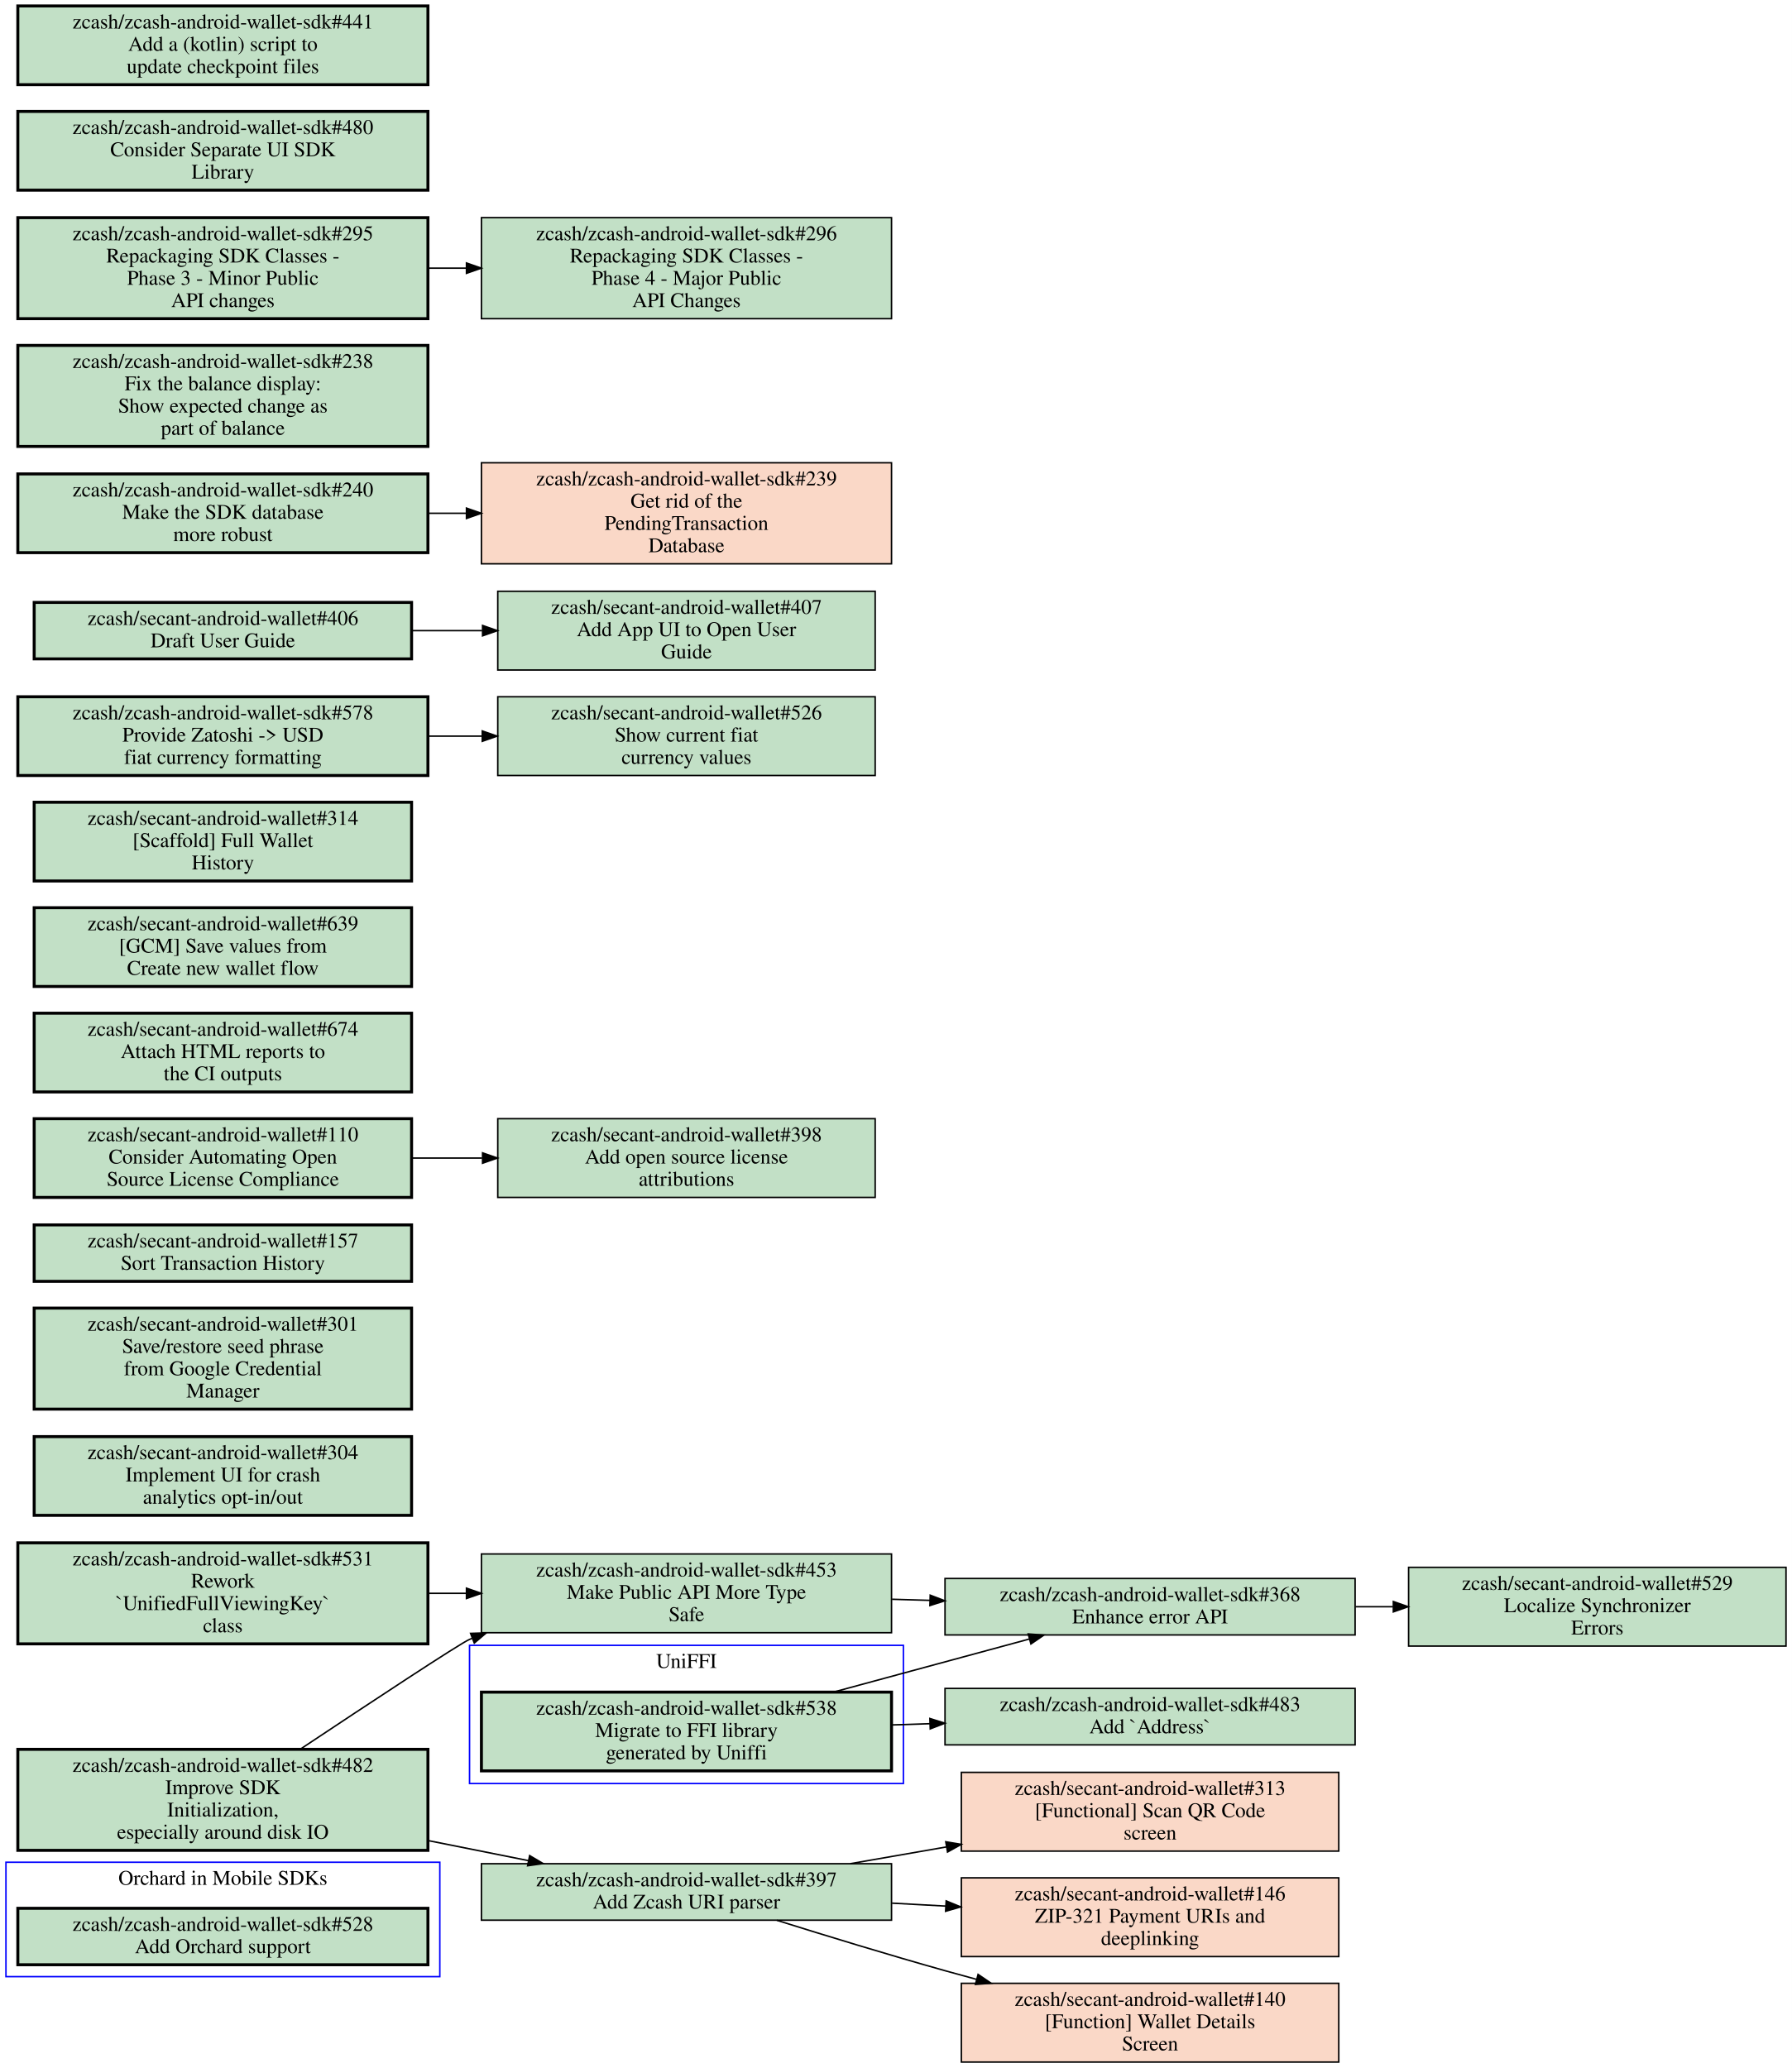
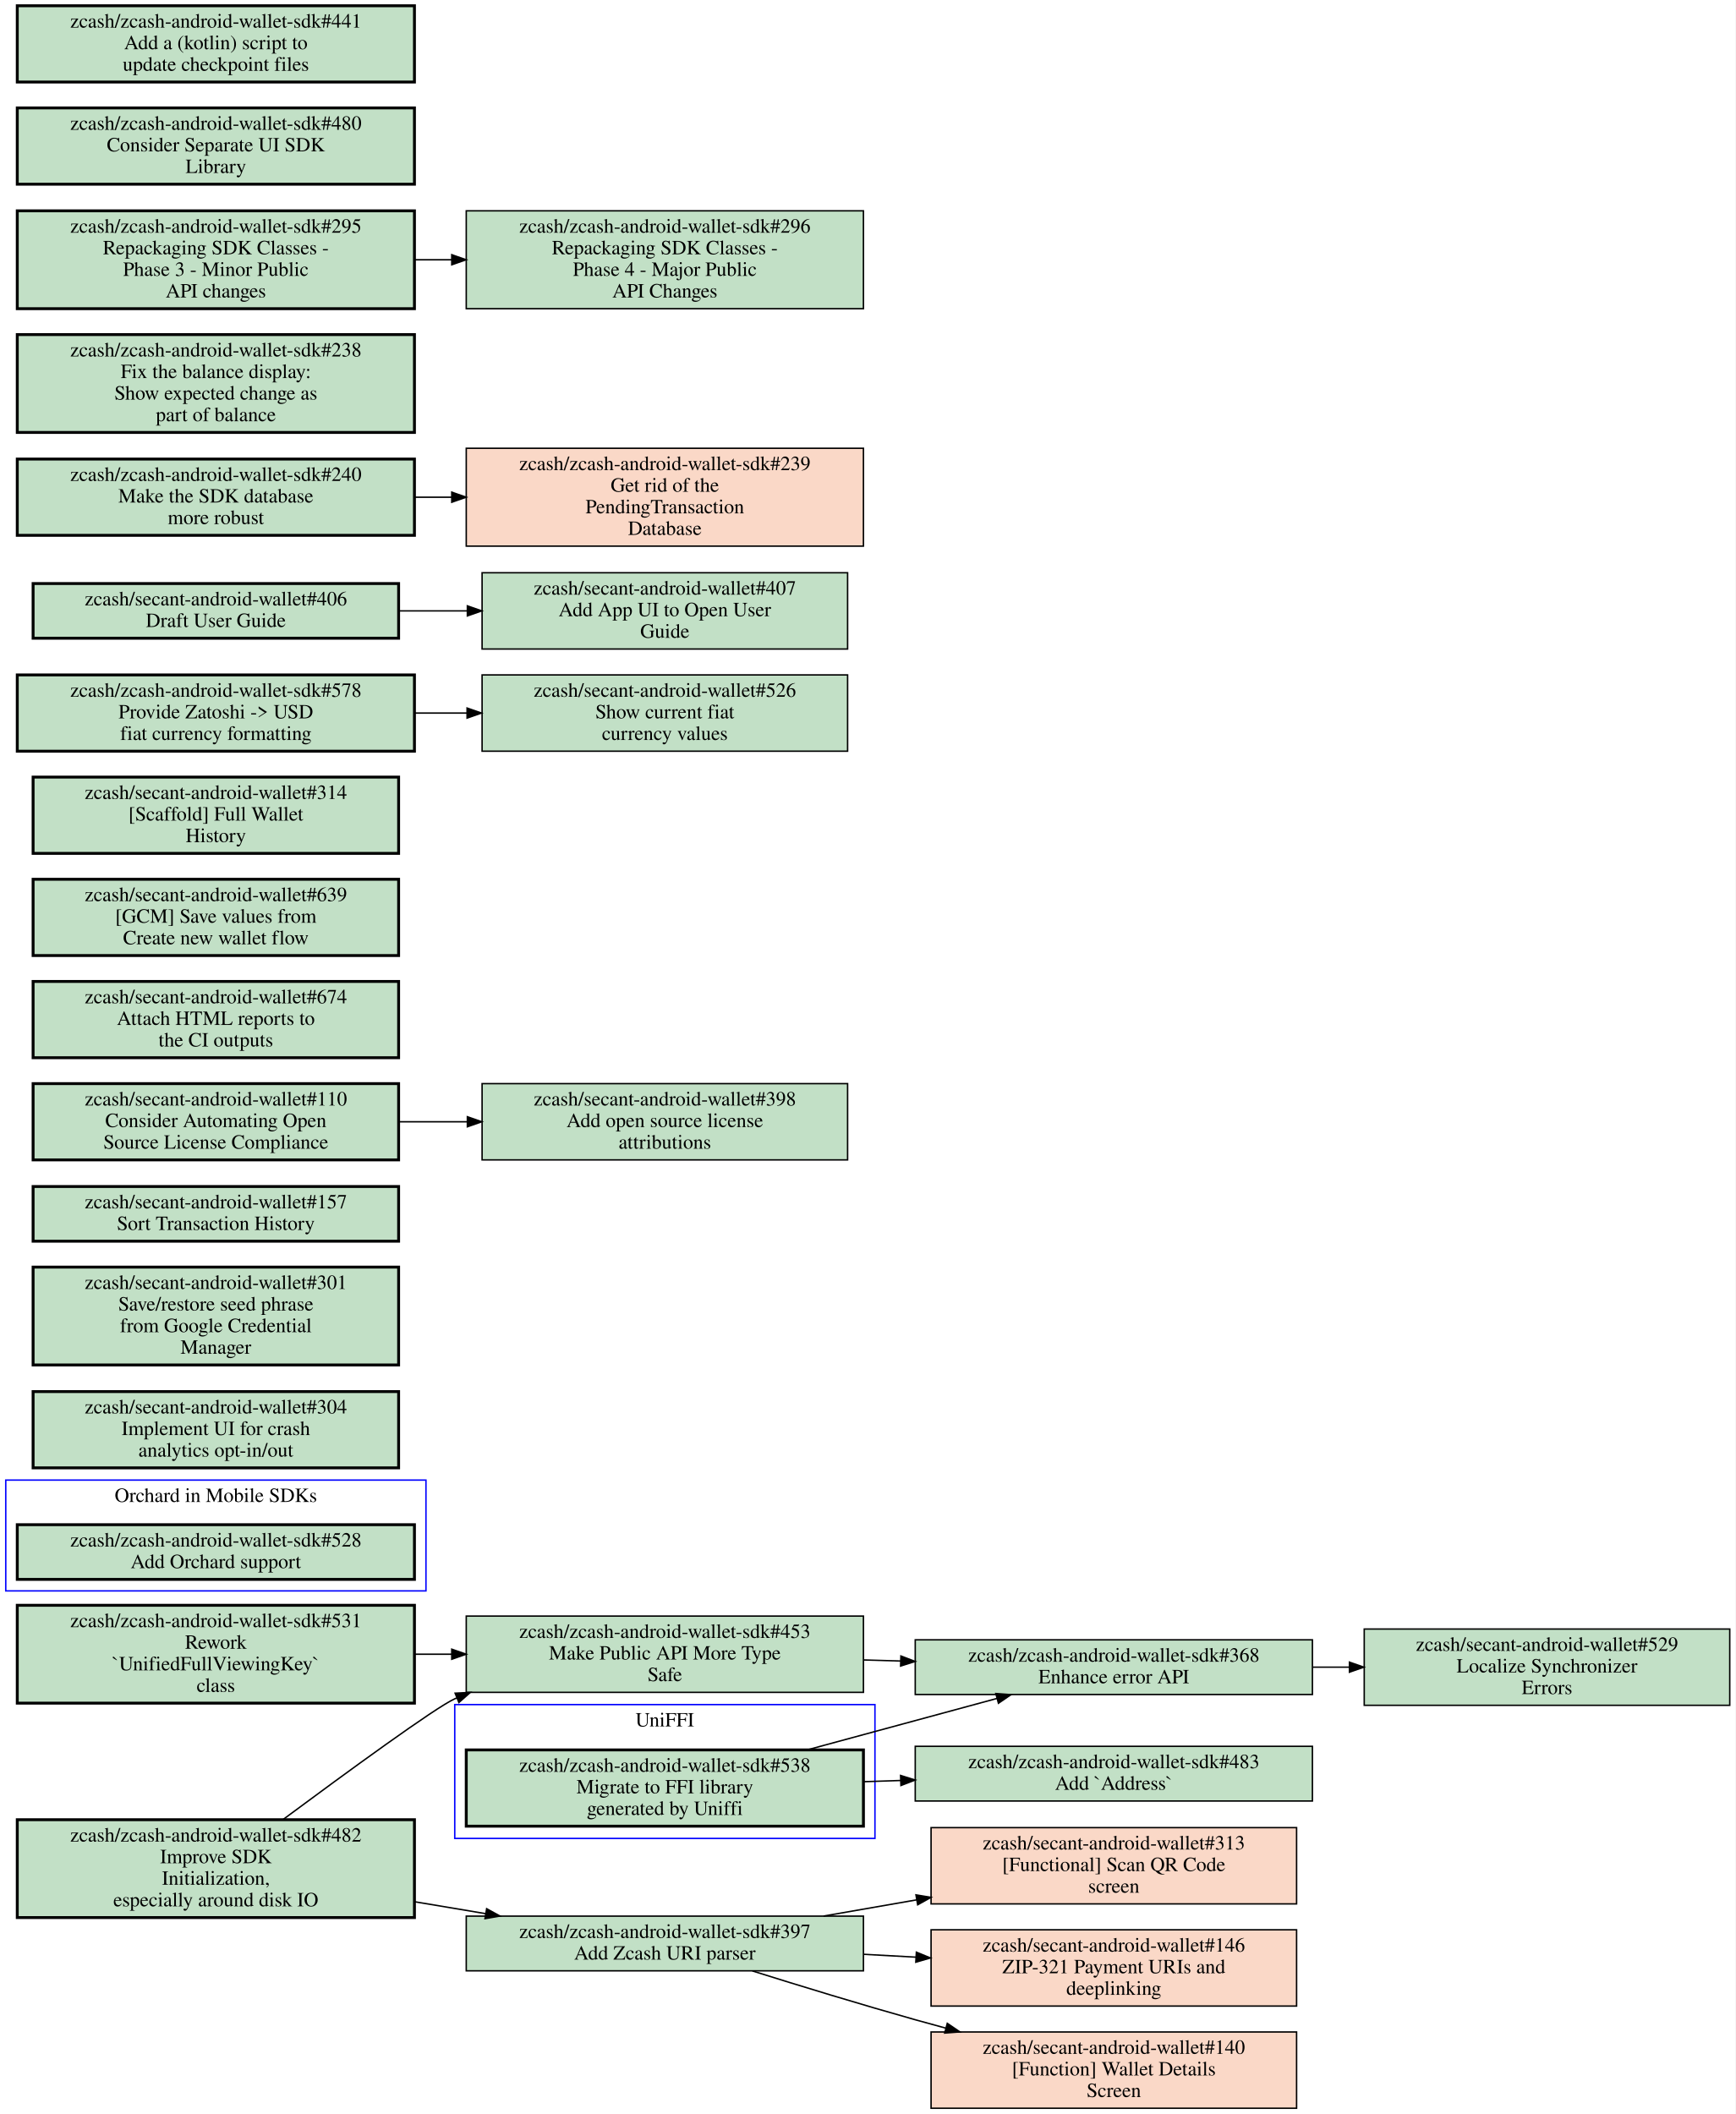
- <svg xmlns="http://www.w3.org/2000/svg" xmlns:xlink="http://www.w3.org/1999/xlink" width="1206pt" height="1392pt" viewBox="0.00 0.00 1206.00 1392.00">
-   <g id="graph0" class="graph" transform="scale(1 1) rotate(0) translate(4 1388)">
-     <polygon fill="white" stroke="transparent" points="-4,4 -4,-1388 1202,-1388 1202,4 -4,4" />
+ <svg xmlns="http://www.w3.org/2000/svg" xmlns:xlink="http://www.w3.org/1999/xlink" width="1206pt" height="1469pt" viewBox="0.00 0.00 1206.00 1469.00">
+   <g id="graph0" class="graph" transform="scale(1 1) rotate(0) translate(4 1465)">
+     <polygon fill="white" stroke="transparent" points="-4,4 -4,-1465 1202,-1465 1202,4 -4,4" />
    <g id="clust1" class="cluster">
-       <polygon fill="none" stroke="blue" points="0,-57.5 0,-134.5 292,-134.5 292,-57.5 0,-57.5" />
-       <text text-anchor="middle" x="146" y="-119.3" font-family="Times,serif" font-size="14.00">Orchard in Mobile SDKs</text>
-     </g>
-     <g id="clust2" class="cluster">
      <polygon fill="none" stroke="blue" points="312,-187.5 312,-280.5 604,-280.5 604,-187.5 312,-187.5" />
      <text text-anchor="middle" x="458" y="-265.3" font-family="Times,serif" font-size="14.00">UniFFI</text>
    </g>
+     <g id="clust2" class="cluster">
+       <polygon fill="none" stroke="blue" points="0,-359.5 0,-436.5 292,-436.5 292,-359.5 0,-359.5" />
+       <text text-anchor="middle" x="146" y="-421.3" font-family="Times,serif" font-size="14.00">Orchard in Mobile SDKs</text>
+     </g>
    <g id="node1" class="node open">
      <g id="a_node1">
-         <a xlink:href="https://github.com/zcash/zcash-android-wallet-sdk/issues/528" xlink:title="zcash/zcash-android-wallet-sdk#528&#10;Add Orchard support" target="_blank">
-           <polygon fill="#c2e0c6" stroke="black" stroke-width="2" points="284,-103.5 8,-103.5 8,-65.5 284,-65.5 284,-103.5" />
-           <text text-anchor="middle" x="146" y="-88.3" font-family="Times,serif" font-size="14.00">zcash/zcash-android-wallet-sdk#528</text>
-           <text text-anchor="middle" x="146" y="-73.3" font-family="Times,serif" font-size="14.00">Add Orchard support</text>
-         </a>
-       </g>
-     </g>
-     <g id="node2" class="node open">
-       <g id="a_node2">
        <a xlink:href="https://github.com/zcash/zcash-android-wallet-sdk/issues/538" xlink:title="zcash/zcash-android-wallet-sdk#538&#10;Migrate to FFI library&#10;generated by Uniffi" target="_blank">
          <polygon fill="#c2e0c6" stroke="black" stroke-width="2" points="596,-249 320,-249 320,-196 596,-196 596,-249" />
          <text text-anchor="middle" x="458" y="-233.8" font-family="Times,serif" font-size="14.00">zcash/zcash-android-wallet-sdk#538</text>
          <text text-anchor="middle" x="458" y="-218.8" font-family="Times,serif" font-size="14.00">Migrate to FFI library</text>
          <text text-anchor="middle" x="458" y="-203.8" font-family="Times,serif" font-size="14.00">generated by Uniffi</text>
        </a>
      </g>
    </g>
    <g id="node3" class="node open">
      <g id="a_node3">
        <a xlink:href="https://github.com/zcash/zcash-android-wallet-sdk/issues/368" xlink:title="zcash/zcash-android-wallet-sdk#368&#10;Enhance error API" target="_blank">
          <polygon fill="#c2e0c6" stroke="black" points="908,-325.5 632,-325.5 632,-287.5 908,-287.5 908,-325.5" />
          <text text-anchor="middle" x="770" y="-310.3" font-family="Times,serif" font-size="14.00">zcash/zcash-android-wallet-sdk#368</text>
          <text text-anchor="middle" x="770" y="-295.3" font-family="Times,serif" font-size="14.00">Enhance error API</text>
        </a>
      </g>
    </g>
    <g id="edge1" class="edge">
      <path fill="none" stroke="black" d="M557.09,-249.08C599.53,-260.58 648.58,-273.87 688.8,-284.77" />
      <polygon fill="black" stroke="black" points="687.99,-288.18 698.56,-287.41 689.82,-281.42 687.99,-288.18" />
    </g>
    <g id="node4" class="node open">
      <g id="a_node4">
        <a xlink:href="https://github.com/zcash/zcash-android-wallet-sdk/issues/483" xlink:title="zcash/zcash-android-wallet-sdk#483&#10;Add `Address`" target="_blank">
          <polygon fill="#c2e0c6" stroke="black" points="908,-251.5 632,-251.5 632,-213.5 908,-213.5 908,-251.5" />
          <text text-anchor="middle" x="770" y="-236.3" font-family="Times,serif" font-size="14.00">zcash/zcash-android-wallet-sdk#483</text>
          <text text-anchor="middle" x="770" y="-221.3" font-family="Times,serif" font-size="14.00">Add `Address`</text>
        </a>
      </g>
    </g>
    <g id="edge2" class="edge">
      <path fill="none" stroke="black" d="M596.32,-226.93C604.82,-227.2 613.39,-227.48 621.93,-227.76" />
      <polygon fill="black" stroke="black" points="621.82,-231.26 631.93,-228.08 622.05,-224.26 621.82,-231.26" />
+     </g>
+     <g id="node2" class="node open">
+       <g id="a_node2">
+         <a xlink:href="https://github.com/zcash/zcash-android-wallet-sdk/issues/528" xlink:title="zcash/zcash-android-wallet-sdk#528&#10;Add Orchard support" target="_blank">
+           <polygon fill="#c2e0c6" stroke="black" stroke-width="2" points="284,-405.5 8,-405.5 8,-367.5 284,-367.5 284,-405.5" />
+           <text text-anchor="middle" x="146" y="-390.3" font-family="Times,serif" font-size="14.00">zcash/zcash-android-wallet-sdk#528</text>
+           <text text-anchor="middle" x="146" y="-375.3" font-family="Times,serif" font-size="14.00">Add Orchard support</text>
+         </a>
+       </g>
    </g>
    <g id="node5" class="node open">
      <g id="a_node5">
        <a xlink:href="https://github.com/zcash/secant-android-wallet/issues/529" xlink:title="zcash/secant-android-wallet#529&#10;Localize Synchronizer&#10;Errors" target="_blank">
          <polygon fill="#c2e0c6" stroke="black" points="1198,-333 944,-333 944,-280 1198,-280 1198,-333" />
          <text text-anchor="middle" x="1071" y="-317.8" font-family="Times,serif" font-size="14.00">zcash/secant-android-wallet#529</text>
          <text text-anchor="middle" x="1071" y="-302.8" font-family="Times,serif" font-size="14.00">Localize Synchronizer</text>
          <text text-anchor="middle" x="1071" y="-287.8" font-family="Times,serif" font-size="14.00">Errors</text>
        </a>
      </g>
    </g>
    <g id="edge3" class="edge">
      <path fill="none" stroke="black" d="M908.25,-306.5C916.65,-306.5 925.11,-306.5 933.51,-306.5" />
      <polygon fill="black" stroke="black" points="933.72,-310 943.72,-306.5 933.72,-303 933.72,-310" />
    </g>
    <g id="node6" class="node open">
      <g id="a_node6">
        <a xlink:href="https://github.com/zcash/secant-android-wallet/issues/304" xlink:title="zcash/secant-android-wallet#304&#10;Implement UI for crash&#10;analytics opt-in/out" target="_blank">
-           <polygon fill="#c2e0c6" stroke="black" stroke-width="2" points="273,-421 19,-421 19,-368 273,-368 273,-421" />
-           <text text-anchor="middle" x="146" y="-405.8" font-family="Times,serif" font-size="14.00">zcash/secant-android-wallet#304</text>
-           <text text-anchor="middle" x="146" y="-390.8" font-family="Times,serif" font-size="14.00">Implement UI for crash</text>
-           <text text-anchor="middle" x="146" y="-375.8" font-family="Times,serif" font-size="14.00">analytics opt-in/out</text>
+           <polygon fill="#c2e0c6" stroke="black" stroke-width="2" points="273,-498 19,-498 19,-445 273,-445 273,-498" />
+           <text text-anchor="middle" x="146" y="-482.8" font-family="Times,serif" font-size="14.00">zcash/secant-android-wallet#304</text>
+           <text text-anchor="middle" x="146" y="-467.8" font-family="Times,serif" font-size="14.00">Implement UI for crash</text>
+           <text text-anchor="middle" x="146" y="-452.8" font-family="Times,serif" font-size="14.00">analytics opt-in/out</text>
        </a>
      </g>
    </g>
    <g id="node7" class="node open">
      <g id="a_node7">
        <a xlink:href="https://github.com/zcash/secant-android-wallet/issues/301" xlink:title="zcash/secant-android-wallet#301&#10;Save/restore seed phrase&#10;from Google Credential&#10;Manager" target="_blank">
-           <polygon fill="#c2e0c6" stroke="black" stroke-width="2" points="273,-507.5 19,-507.5 19,-439.5 273,-439.5 273,-507.5" />
-           <text text-anchor="middle" x="146" y="-492.3" font-family="Times,serif" font-size="14.00">zcash/secant-android-wallet#301</text>
-           <text text-anchor="middle" x="146" y="-477.3" font-family="Times,serif" font-size="14.00">Save/restore seed phrase</text>
-           <text text-anchor="middle" x="146" y="-462.3" font-family="Times,serif" font-size="14.00">from Google Credential</text>
-           <text text-anchor="middle" x="146" y="-447.3" font-family="Times,serif" font-size="14.00">Manager</text>
+           <polygon fill="#c2e0c6" stroke="black" stroke-width="2" points="273,-584.5 19,-584.5 19,-516.5 273,-516.5 273,-584.5" />
+           <text text-anchor="middle" x="146" y="-569.3" font-family="Times,serif" font-size="14.00">zcash/secant-android-wallet#301</text>
+           <text text-anchor="middle" x="146" y="-554.3" font-family="Times,serif" font-size="14.00">Save/restore seed phrase</text>
+           <text text-anchor="middle" x="146" y="-539.3" font-family="Times,serif" font-size="14.00">from Google Credential</text>
+           <text text-anchor="middle" x="146" y="-524.3" font-family="Times,serif" font-size="14.00">Manager</text>
        </a>
      </g>
    </g>
    <g id="node8" class="node open">
      <g id="a_node8">
        <a xlink:href="https://github.com/zcash/zcash-android-wallet-sdk/issues/397" xlink:title="zcash/zcash-android-wallet-sdk#397&#10;Add Zcash URI parser" target="_blank">
          <polygon fill="#c2e0c6" stroke="black" points="596,-133.5 320,-133.5 320,-95.5 596,-95.5 596,-133.5" />
          <text text-anchor="middle" x="458" y="-118.3" font-family="Times,serif" font-size="14.00">zcash/zcash-android-wallet-sdk#397</text>
          <text text-anchor="middle" x="458" y="-103.3" font-family="Times,serif" font-size="14.00">Add Zcash URI parser</text>
        </a>
      </g>
    </g>
    <g id="node9" class="node closed">
      <g id="a_node9">
        <a xlink:href="https://github.com/zcash/secant-android-wallet/issues/313" xlink:title="zcash/secant-android-wallet#313&#10;[Functional] Scan QR Code&#10;screen" target="_blank">
          <polygon fill="#fad8c7" stroke="black" points="897,-195 643,-195 643,-142 897,-142 897,-195" />
          <text text-anchor="middle" x="770" y="-179.8" font-family="Times,serif" font-size="14.00">zcash/secant-android-wallet#313</text>
          <text text-anchor="middle" x="770" y="-164.8" font-family="Times,serif" font-size="14.00">[Functional] Scan QR Code</text>
          <text text-anchor="middle" x="770" y="-149.8" font-family="Times,serif" font-size="14.00">screen</text>
        </a>
      </g>
    </g>
    <g id="edge4" class="edge">
      <path fill="none" stroke="black" d="M568.29,-133.54C589.23,-137.19 611.39,-141.05 633.04,-144.82" />
      <polygon fill="black" stroke="black" points="632.5,-148.28 642.95,-146.54 633.7,-141.38 632.5,-148.28" />
    </g>
    <g id="node10" class="node closed">
      <g id="a_node10">
        <a xlink:href="https://github.com/zcash/secant-android-wallet/issues/146" xlink:title="zcash/secant-android-wallet#146&#10;ZIP-321 Payment URIs and&#10;deeplinking" target="_blank">
          <polygon fill="#fad8c7" stroke="black" points="897,-124 643,-124 643,-71 897,-71 897,-124" />
          <text text-anchor="middle" x="770" y="-108.8" font-family="Times,serif" font-size="14.00">zcash/secant-android-wallet#146</text>
          <text text-anchor="middle" x="770" y="-93.8" font-family="Times,serif" font-size="14.00">ZIP-321 Payment URIs and</text>
          <text text-anchor="middle" x="770" y="-78.8" font-family="Times,serif" font-size="14.00">deeplinking</text>
        </a>
      </g>
    </g>
    <g id="edge5" class="edge">
      <path fill="none" stroke="black" d="M596.32,-106.97C608.34,-106.31 620.51,-105.64 632.52,-104.98" />
      <polygon fill="black" stroke="black" points="632.78,-108.47 642.57,-104.43 632.39,-101.48 632.78,-108.47" />
    </g>
    <g id="node11" class="node closed">
      <g id="a_node11">
        <a xlink:href="https://github.com/zcash/secant-android-wallet/issues/140" xlink:title="zcash/secant-android-wallet#140&#10;[Function] Wallet Details&#10;Screen" target="_blank">
          <polygon fill="#fad8c7" stroke="black" points="897,-53 643,-53 643,0 897,0 897,-53" />
          <text text-anchor="middle" x="770" y="-37.8" font-family="Times,serif" font-size="14.00">zcash/secant-android-wallet#140</text>
          <text text-anchor="middle" x="770" y="-22.8" font-family="Times,serif" font-size="14.00">[Function] Wallet Details</text>
          <text text-anchor="middle" x="770" y="-7.8" font-family="Times,serif" font-size="14.00">Screen</text>
        </a>
      </g>
    </g>
    <g id="edge6" class="edge">
      <path fill="none" stroke="black" d="M518.84,-95.41C552.06,-85 594.2,-72.11 632,-61.5 638.91,-59.56 646.02,-57.61 653.2,-55.67" />
      <polygon fill="black" stroke="black" points="654.27,-59.01 663.03,-53.04 652.47,-52.25 654.27,-59.01" />
    </g>
    <g id="node12" class="node open">
      <g id="a_node12">
        <a xlink:href="https://github.com/zcash/secant-android-wallet/issues/157" xlink:title="zcash/secant-android-wallet#157&#10;Sort Transaction History" target="_blank">
-           <polygon fill="#c2e0c6" stroke="black" stroke-width="2" points="273,-563.5 19,-563.5 19,-525.5 273,-525.5 273,-563.5" />
-           <text text-anchor="middle" x="146" y="-548.3" font-family="Times,serif" font-size="14.00">zcash/secant-android-wallet#157</text>
-           <text text-anchor="middle" x="146" y="-533.3" font-family="Times,serif" font-size="14.00">Sort Transaction History</text>
+           <polygon fill="#c2e0c6" stroke="black" stroke-width="2" points="273,-640.5 19,-640.5 19,-602.5 273,-602.5 273,-640.5" />
+           <text text-anchor="middle" x="146" y="-625.3" font-family="Times,serif" font-size="14.00">zcash/secant-android-wallet#157</text>
+           <text text-anchor="middle" x="146" y="-610.3" font-family="Times,serif" font-size="14.00">Sort Transaction History</text>
        </a>
      </g>
    </g>
    <g id="node13" class="node open">
      <g id="a_node13">
        <a xlink:href="https://github.com/zcash/secant-android-wallet/issues/110" xlink:title="zcash/secant-android-wallet#110&#10;Consider Automating Open&#10;Source License Compliance" target="_blank">
-           <polygon fill="#c2e0c6" stroke="black" stroke-width="2" points="273,-635 19,-635 19,-582 273,-582 273,-635" />
-           <text text-anchor="middle" x="146" y="-619.8" font-family="Times,serif" font-size="14.00">zcash/secant-android-wallet#110</text>
-           <text text-anchor="middle" x="146" y="-604.8" font-family="Times,serif" font-size="14.00">Consider Automating Open</text>
-           <text text-anchor="middle" x="146" y="-589.8" font-family="Times,serif" font-size="14.00">Source License Compliance</text>
+           <polygon fill="#c2e0c6" stroke="black" stroke-width="2" points="273,-712 19,-712 19,-659 273,-659 273,-712" />
+           <text text-anchor="middle" x="146" y="-696.8" font-family="Times,serif" font-size="14.00">zcash/secant-android-wallet#110</text>
+           <text text-anchor="middle" x="146" y="-681.8" font-family="Times,serif" font-size="14.00">Consider Automating Open</text>
+           <text text-anchor="middle" x="146" y="-666.8" font-family="Times,serif" font-size="14.00">Source License Compliance</text>
        </a>
      </g>
    </g>
    <g id="node14" class="node open">
      <g id="a_node14">
        <a xlink:href="https://github.com/zcash/secant-android-wallet/issues/398" xlink:title="zcash/secant-android-wallet#398&#10;Add open source license&#10;attributions" target="_blank">
-           <polygon fill="#c2e0c6" stroke="black" points="585,-635 331,-635 331,-582 585,-582 585,-635" />
-           <text text-anchor="middle" x="458" y="-619.8" font-family="Times,serif" font-size="14.00">zcash/secant-android-wallet#398</text>
-           <text text-anchor="middle" x="458" y="-604.8" font-family="Times,serif" font-size="14.00">Add open source license</text>
-           <text text-anchor="middle" x="458" y="-589.8" font-family="Times,serif" font-size="14.00">attributions</text>
+           <polygon fill="#c2e0c6" stroke="black" points="585,-712 331,-712 331,-659 585,-659 585,-712" />
+           <text text-anchor="middle" x="458" y="-696.8" font-family="Times,serif" font-size="14.00">zcash/secant-android-wallet#398</text>
+           <text text-anchor="middle" x="458" y="-681.8" font-family="Times,serif" font-size="14.00">Add open source license</text>
+           <text text-anchor="middle" x="458" y="-666.8" font-family="Times,serif" font-size="14.00">attributions</text>
        </a>
      </g>
    </g>
    <g id="edge7" class="edge">
-       <path fill="none" stroke="black" d="M273.09,-608.5C288.7,-608.5 304.71,-608.5 320.46,-608.5" />
-       <polygon fill="black" stroke="black" points="320.77,-612 330.77,-608.5 320.77,-605 320.77,-612" />
+       <path fill="none" stroke="black" d="M273.09,-685.5C288.7,-685.5 304.71,-685.5 320.46,-685.5" />
+       <polygon fill="black" stroke="black" points="320.77,-689 330.77,-685.5 320.77,-682 320.77,-689" />
    </g>
    <g id="node15" class="node open">
      <g id="a_node15">
        <a xlink:href="https://github.com/zcash/secant-android-wallet/issues/674" xlink:title="zcash/secant-android-wallet#674&#10;Attach HTML reports to&#10;the CI outputs" target="_blank">
-           <polygon fill="#c2e0c6" stroke="black" stroke-width="2" points="273,-706 19,-706 19,-653 273,-653 273,-706" />
-           <text text-anchor="middle" x="146" y="-690.8" font-family="Times,serif" font-size="14.00">zcash/secant-android-wallet#674</text>
-           <text text-anchor="middle" x="146" y="-675.8" font-family="Times,serif" font-size="14.00">Attach HTML reports to</text>
-           <text text-anchor="middle" x="146" y="-660.8" font-family="Times,serif" font-size="14.00">the CI outputs</text>
+           <polygon fill="#c2e0c6" stroke="black" stroke-width="2" points="273,-783 19,-783 19,-730 273,-730 273,-783" />
+           <text text-anchor="middle" x="146" y="-767.8" font-family="Times,serif" font-size="14.00">zcash/secant-android-wallet#674</text>
+           <text text-anchor="middle" x="146" y="-752.8" font-family="Times,serif" font-size="14.00">Attach HTML reports to</text>
+           <text text-anchor="middle" x="146" y="-737.8" font-family="Times,serif" font-size="14.00">the CI outputs</text>
        </a>
      </g>
    </g>
    <g id="node16" class="node open">
      <g id="a_node16">
        <a xlink:href="https://github.com/zcash/secant-android-wallet/issues/639" xlink:title="zcash/secant-android-wallet#639&#10;[GCM] Save values from&#10;Create new wallet flow" target="_blank">
-           <polygon fill="#c2e0c6" stroke="black" stroke-width="2" points="273,-777 19,-777 19,-724 273,-724 273,-777" />
-           <text text-anchor="middle" x="146" y="-761.8" font-family="Times,serif" font-size="14.00">zcash/secant-android-wallet#639</text>
-           <text text-anchor="middle" x="146" y="-746.8" font-family="Times,serif" font-size="14.00">[GCM] Save values from</text>
-           <text text-anchor="middle" x="146" y="-731.8" font-family="Times,serif" font-size="14.00">Create new wallet flow</text>
+           <polygon fill="#c2e0c6" stroke="black" stroke-width="2" points="273,-854 19,-854 19,-801 273,-801 273,-854" />
+           <text text-anchor="middle" x="146" y="-838.8" font-family="Times,serif" font-size="14.00">zcash/secant-android-wallet#639</text>
+           <text text-anchor="middle" x="146" y="-823.8" font-family="Times,serif" font-size="14.00">[GCM] Save values from</text>
+           <text text-anchor="middle" x="146" y="-808.8" font-family="Times,serif" font-size="14.00">Create new wallet flow</text>
        </a>
      </g>
    </g>
    <g id="node17" class="node open">
      <g id="a_node17">
        <a xlink:href="https://github.com/zcash/secant-android-wallet/issues/314" xlink:title="zcash/secant-android-wallet#314&#10;[Scaffold] Full Wallet&#10;History" target="_blank">
-           <polygon fill="#c2e0c6" stroke="black" stroke-width="2" points="273,-848 19,-848 19,-795 273,-795 273,-848" />
-           <text text-anchor="middle" x="146" y="-832.8" font-family="Times,serif" font-size="14.00">zcash/secant-android-wallet#314</text>
-           <text text-anchor="middle" x="146" y="-817.8" font-family="Times,serif" font-size="14.00">[Scaffold] Full Wallet</text>
-           <text text-anchor="middle" x="146" y="-802.8" font-family="Times,serif" font-size="14.00">History</text>
+           <polygon fill="#c2e0c6" stroke="black" stroke-width="2" points="273,-925 19,-925 19,-872 273,-872 273,-925" />
+           <text text-anchor="middle" x="146" y="-909.8" font-family="Times,serif" font-size="14.00">zcash/secant-android-wallet#314</text>
+           <text text-anchor="middle" x="146" y="-894.8" font-family="Times,serif" font-size="14.00">[Scaffold] Full Wallet</text>
+           <text text-anchor="middle" x="146" y="-879.8" font-family="Times,serif" font-size="14.00">History</text>
        </a>
      </g>
    </g>
    <g id="node18" class="node open">
      <g id="a_node18">
        <a xlink:href="https://github.com/zcash/zcash-android-wallet-sdk/issues/578" xlink:title="zcash/zcash-android-wallet-sdk#578&#10;Provide Zatoshi -&gt; USD&#10;fiat currency formatting" target="_blank">
-           <polygon fill="#c2e0c6" stroke="black" stroke-width="2" points="284,-919 8,-919 8,-866 284,-866 284,-919" />
-           <text text-anchor="middle" x="146" y="-903.8" font-family="Times,serif" font-size="14.00">zcash/zcash-android-wallet-sdk#578</text>
-           <text text-anchor="middle" x="146" y="-888.8" font-family="Times,serif" font-size="14.00">Provide Zatoshi -&gt; USD</text>
-           <text text-anchor="middle" x="146" y="-873.8" font-family="Times,serif" font-size="14.00">fiat currency formatting</text>
+           <polygon fill="#c2e0c6" stroke="black" stroke-width="2" points="284,-996 8,-996 8,-943 284,-943 284,-996" />
+           <text text-anchor="middle" x="146" y="-980.8" font-family="Times,serif" font-size="14.00">zcash/zcash-android-wallet-sdk#578</text>
+           <text text-anchor="middle" x="146" y="-965.8" font-family="Times,serif" font-size="14.00">Provide Zatoshi -&gt; USD</text>
+           <text text-anchor="middle" x="146" y="-950.8" font-family="Times,serif" font-size="14.00">fiat currency formatting</text>
        </a>
      </g>
    </g>
    <g id="node19" class="node open">
      <g id="a_node19">
        <a xlink:href="https://github.com/zcash/secant-android-wallet/issues/526" xlink:title="zcash/secant-android-wallet#526&#10;Show current fiat&#10;currency values" target="_blank">
-           <polygon fill="#c2e0c6" stroke="black" points="585,-919 331,-919 331,-866 585,-866 585,-919" />
-           <text text-anchor="middle" x="458" y="-903.8" font-family="Times,serif" font-size="14.00">zcash/secant-android-wallet#526</text>
-           <text text-anchor="middle" x="458" y="-888.8" font-family="Times,serif" font-size="14.00">Show current fiat</text>
-           <text text-anchor="middle" x="458" y="-873.8" font-family="Times,serif" font-size="14.00">currency values</text>
+           <polygon fill="#c2e0c6" stroke="black" points="585,-996 331,-996 331,-943 585,-943 585,-996" />
+           <text text-anchor="middle" x="458" y="-980.8" font-family="Times,serif" font-size="14.00">zcash/secant-android-wallet#526</text>
+           <text text-anchor="middle" x="458" y="-965.8" font-family="Times,serif" font-size="14.00">Show current fiat</text>
+           <text text-anchor="middle" x="458" y="-950.8" font-family="Times,serif" font-size="14.00">currency values</text>
        </a>
      </g>
    </g>
    <g id="edge8" class="edge">
-       <path fill="none" stroke="black" d="M284.32,-892.5C296.34,-892.5 308.51,-892.5 320.52,-892.5" />
-       <polygon fill="black" stroke="black" points="320.57,-896 330.57,-892.5 320.57,-889 320.57,-896" />
+       <path fill="none" stroke="black" d="M284.32,-969.5C296.34,-969.5 308.51,-969.5 320.52,-969.5" />
+       <polygon fill="black" stroke="black" points="320.57,-973 330.57,-969.5 320.57,-966 320.57,-973" />
    </g>
    <g id="node20" class="node open">
      <g id="a_node20">
        <a xlink:href="https://github.com/zcash/secant-android-wallet/issues/406" xlink:title="zcash/secant-android-wallet#406&#10;Draft User Guide" target="_blank">
-           <polygon fill="#c2e0c6" stroke="black" stroke-width="2" points="273,-982.5 19,-982.5 19,-944.5 273,-944.5 273,-982.5" />
-           <text text-anchor="middle" x="146" y="-967.3" font-family="Times,serif" font-size="14.00">zcash/secant-android-wallet#406</text>
-           <text text-anchor="middle" x="146" y="-952.3" font-family="Times,serif" font-size="14.00">Draft User Guide</text>
+           <polygon fill="#c2e0c6" stroke="black" stroke-width="2" points="273,-1059.5 19,-1059.5 19,-1021.5 273,-1021.5 273,-1059.5" />
+           <text text-anchor="middle" x="146" y="-1044.3" font-family="Times,serif" font-size="14.00">zcash/secant-android-wallet#406</text>
+           <text text-anchor="middle" x="146" y="-1029.3" font-family="Times,serif" font-size="14.00">Draft User Guide</text>
        </a>
      </g>
    </g>
    <g id="node21" class="node open">
      <g id="a_node21">
        <a xlink:href="https://github.com/zcash/secant-android-wallet/issues/407" xlink:title="zcash/secant-android-wallet#407&#10;Add App UI to Open User&#10;Guide" target="_blank">
-           <polygon fill="#c2e0c6" stroke="black" points="585,-990 331,-990 331,-937 585,-937 585,-990" />
-           <text text-anchor="middle" x="458" y="-974.8" font-family="Times,serif" font-size="14.00">zcash/secant-android-wallet#407</text>
-           <text text-anchor="middle" x="458" y="-959.8" font-family="Times,serif" font-size="14.00">Add App UI to Open User</text>
-           <text text-anchor="middle" x="458" y="-944.8" font-family="Times,serif" font-size="14.00">Guide</text>
+           <polygon fill="#c2e0c6" stroke="black" points="585,-1067 331,-1067 331,-1014 585,-1014 585,-1067" />
+           <text text-anchor="middle" x="458" y="-1051.8" font-family="Times,serif" font-size="14.00">zcash/secant-android-wallet#407</text>
+           <text text-anchor="middle" x="458" y="-1036.8" font-family="Times,serif" font-size="14.00">Add App UI to Open User</text>
+           <text text-anchor="middle" x="458" y="-1021.8" font-family="Times,serif" font-size="14.00">Guide</text>
        </a>
      </g>
    </g>
    <g id="edge9" class="edge">
-       <path fill="none" stroke="black" d="M273.09,-963.5C288.7,-963.5 304.71,-963.5 320.46,-963.5" />
-       <polygon fill="black" stroke="black" points="320.77,-967 330.77,-963.5 320.77,-960 320.77,-967" />
+       <path fill="none" stroke="black" d="M273.09,-1040.5C288.7,-1040.5 304.71,-1040.5 320.46,-1040.5" />
+       <polygon fill="black" stroke="black" points="320.77,-1044 330.77,-1040.5 320.77,-1037 320.77,-1044" />
    </g>
    <g id="node22" class="node open">
      <g id="a_node22">
        <a xlink:href="https://github.com/zcash/zcash-android-wallet-sdk/issues/240" xlink:title="zcash/zcash-android-wallet-sdk#240&#10;Make the SDK database&#10;more robust" target="_blank">
-           <polygon fill="#c2e0c6" stroke="black" stroke-width="2" points="284,-1069 8,-1069 8,-1016 284,-1016 284,-1069" />
-           <text text-anchor="middle" x="146" y="-1053.8" font-family="Times,serif" font-size="14.00">zcash/zcash-android-wallet-sdk#240</text>
-           <text text-anchor="middle" x="146" y="-1038.8" font-family="Times,serif" font-size="14.00">Make the SDK database</text>
-           <text text-anchor="middle" x="146" y="-1023.8" font-family="Times,serif" font-size="14.00">more robust</text>
+           <polygon fill="#c2e0c6" stroke="black" stroke-width="2" points="284,-1146 8,-1146 8,-1093 284,-1093 284,-1146" />
+           <text text-anchor="middle" x="146" y="-1130.8" font-family="Times,serif" font-size="14.00">zcash/zcash-android-wallet-sdk#240</text>
+           <text text-anchor="middle" x="146" y="-1115.8" font-family="Times,serif" font-size="14.00">Make the SDK database</text>
+           <text text-anchor="middle" x="146" y="-1100.8" font-family="Times,serif" font-size="14.00">more robust</text>
        </a>
      </g>
    </g>
    <g id="node23" class="node closed">
      <g id="a_node23">
        <a xlink:href="https://github.com/zcash/zcash-android-wallet-sdk/issues/239" xlink:title="zcash/zcash-android-wallet-sdk#239&#10;Get rid of the&#10;PendingTransaction&#10;Database" target="_blank">
-           <polygon fill="#fad8c7" stroke="black" points="596,-1076.5 320,-1076.5 320,-1008.5 596,-1008.5 596,-1076.5" />
-           <text text-anchor="middle" x="458" y="-1061.3" font-family="Times,serif" font-size="14.00">zcash/zcash-android-wallet-sdk#239</text>
-           <text text-anchor="middle" x="458" y="-1046.3" font-family="Times,serif" font-size="14.00">Get rid of the</text>
-           <text text-anchor="middle" x="458" y="-1031.3" font-family="Times,serif" font-size="14.00">PendingTransaction</text>
-           <text text-anchor="middle" x="458" y="-1016.3" font-family="Times,serif" font-size="14.00">Database</text>
+           <polygon fill="#fad8c7" stroke="black" points="596,-1153.5 320,-1153.5 320,-1085.5 596,-1085.5 596,-1153.5" />
+           <text text-anchor="middle" x="458" y="-1138.3" font-family="Times,serif" font-size="14.00">zcash/zcash-android-wallet-sdk#239</text>
+           <text text-anchor="middle" x="458" y="-1123.3" font-family="Times,serif" font-size="14.00">Get rid of the</text>
+           <text text-anchor="middle" x="458" y="-1108.3" font-family="Times,serif" font-size="14.00">PendingTransaction</text>
+           <text text-anchor="middle" x="458" y="-1093.3" font-family="Times,serif" font-size="14.00">Database</text>
        </a>
      </g>
    </g>
    <g id="edge10" class="edge">
-       <path fill="none" stroke="black" d="M284.32,-1042.5C292.82,-1042.5 301.39,-1042.5 309.93,-1042.5" />
-       <polygon fill="black" stroke="black" points="309.93,-1046 319.93,-1042.5 309.93,-1039 309.93,-1046" />
+       <path fill="none" stroke="black" d="M284.32,-1119.5C292.82,-1119.5 301.39,-1119.5 309.93,-1119.5" />
+       <polygon fill="black" stroke="black" points="309.93,-1123 319.93,-1119.5 309.93,-1116 309.93,-1123" />
    </g>
    <g id="node24" class="node open">
      <g id="a_node24">
        <a xlink:href="https://github.com/zcash/zcash-android-wallet-sdk/issues/238" xlink:title="zcash/zcash-android-wallet-sdk#238&#10;Fix the balance display:&#10;Show expected change as&#10;part of balance" target="_blank">
-           <polygon fill="#c2e0c6" stroke="black" stroke-width="2" points="284,-1155.5 8,-1155.5 8,-1087.5 284,-1087.5 284,-1155.5" />
-           <text text-anchor="middle" x="146" y="-1140.3" font-family="Times,serif" font-size="14.00">zcash/zcash-android-wallet-sdk#238</text>
-           <text text-anchor="middle" x="146" y="-1125.3" font-family="Times,serif" font-size="14.00">Fix the balance display:</text>
-           <text text-anchor="middle" x="146" y="-1110.3" font-family="Times,serif" font-size="14.00">Show expected change as</text>
-           <text text-anchor="middle" x="146" y="-1095.3" font-family="Times,serif" font-size="14.00">part of balance</text>
+           <polygon fill="#c2e0c6" stroke="black" stroke-width="2" points="284,-1232.5 8,-1232.5 8,-1164.5 284,-1164.5 284,-1232.5" />
+           <text text-anchor="middle" x="146" y="-1217.3" font-family="Times,serif" font-size="14.00">zcash/zcash-android-wallet-sdk#238</text>
+           <text text-anchor="middle" x="146" y="-1202.3" font-family="Times,serif" font-size="14.00">Fix the balance display:</text>
+           <text text-anchor="middle" x="146" y="-1187.3" font-family="Times,serif" font-size="14.00">Show expected change as</text>
+           <text text-anchor="middle" x="146" y="-1172.3" font-family="Times,serif" font-size="14.00">part of balance</text>
        </a>
      </g>
    </g>
    <g id="node25" class="node open">
      <g id="a_node25">
        <a xlink:href="https://github.com/zcash/zcash-android-wallet-sdk/issues/453" xlink:title="zcash/zcash-android-wallet-sdk#453&#10;Make Public API More Type&#10;Safe" target="_blank">
          <polygon fill="#c2e0c6" stroke="black" points="596,-342 320,-342 320,-289 596,-289 596,-342" />
          <text text-anchor="middle" x="458" y="-326.8" font-family="Times,serif" font-size="14.00">zcash/zcash-android-wallet-sdk#453</text>
          <text text-anchor="middle" x="458" y="-311.8" font-family="Times,serif" font-size="14.00">Make Public API More Type</text>
          <text text-anchor="middle" x="458" y="-296.8" font-family="Times,serif" font-size="14.00">Safe</text>
        </a>
      </g>
    </g>
    <g id="edge11" class="edge">
      <path fill="none" stroke="black" d="M596.32,-311.51C604.82,-311.27 613.39,-311.02 621.93,-310.77" />
      <polygon fill="black" stroke="black" points="622.04,-314.27 631.93,-310.48 621.83,-307.27 622.04,-314.27" />
    </g>
    <g id="node26" class="node open">
      <g id="a_node26">
        <a xlink:href="https://github.com/zcash/zcash-android-wallet-sdk/issues/482" xlink:title="zcash/zcash-android-wallet-sdk#482&#10;Improve SDK&#10;Initialization,&#10;especially around disk IO" target="_blank">
-           <polygon fill="#c2e0c6" stroke="black" stroke-width="2" points="284,-210.5 8,-210.5 8,-142.5 284,-142.5 284,-210.5" />
-           <text text-anchor="middle" x="146" y="-195.3" font-family="Times,serif" font-size="14.00">zcash/zcash-android-wallet-sdk#482</text>
-           <text text-anchor="middle" x="146" y="-180.3" font-family="Times,serif" font-size="14.00">Improve SDK</text>
-           <text text-anchor="middle" x="146" y="-165.3" font-family="Times,serif" font-size="14.00">Initialization,</text>
-           <text text-anchor="middle" x="146" y="-150.3" font-family="Times,serif" font-size="14.00">especially around disk IO</text>
+           <polygon fill="#c2e0c6" stroke="black" stroke-width="2" points="284,-200.5 8,-200.5 8,-132.5 284,-132.5 284,-200.5" />
+           <text text-anchor="middle" x="146" y="-185.3" font-family="Times,serif" font-size="14.00">zcash/zcash-android-wallet-sdk#482</text>
+           <text text-anchor="middle" x="146" y="-170.3" font-family="Times,serif" font-size="14.00">Improve SDK</text>
+           <text text-anchor="middle" x="146" y="-155.3" font-family="Times,serif" font-size="14.00">Initialization,</text>
+           <text text-anchor="middle" x="146" y="-140.3" font-family="Times,serif" font-size="14.00">especially around disk IO</text>
        </a>
      </g>
    </g>
    <g id="edge12" class="edge">
-       <path fill="none" stroke="black" d="M284.32,-149.04C306.94,-144.51 330.06,-139.89 351.72,-135.56" />
-       <polygon fill="black" stroke="black" points="352.45,-138.98 361.57,-133.59 351.08,-132.12 352.45,-138.98" />
+       <path fill="none" stroke="black" d="M284.32,-143.46C300.69,-140.72 317.31,-137.93 333.47,-135.22" />
+       <polygon fill="black" stroke="black" points="334.17,-138.65 343.46,-133.55 333.02,-131.75 334.17,-138.65" />
    </g>
    <g id="edge13" class="edge">
-       <path fill="none" stroke="black" d="M198.28,-210.72C244.37,-241.37 305.76,-281.9 312,-284.5 312.58,-284.74 313.15,-284.98 313.73,-285.21" />
-       <polygon fill="black" stroke="black" points="312.69,-288.56 323.28,-288.89 315.21,-282.03 312.69,-288.56" />
+       <path fill="none" stroke="black" d="M192.53,-200.52C236.73,-233.3 298.99,-278.76 312,-284.5 312.44,-284.69 312.88,-284.89 313.33,-285.08" />
+       <polygon fill="black" stroke="black" points="312.25,-288.42 322.83,-288.95 314.89,-281.94 312.25,-288.42" />
    </g>
    <g id="node27" class="node open">
      <g id="a_node27">
        <a xlink:href="https://github.com/zcash/zcash-android-wallet-sdk/issues/295" xlink:title="zcash/zcash-android-wallet-sdk#295&#10;Repackaging SDK Classes -&#10;Phase 3 - Minor Public&#10;API changes" target="_blank">
-           <polygon fill="#c2e0c6" stroke="black" stroke-width="2" points="284,-1241.5 8,-1241.5 8,-1173.5 284,-1173.5 284,-1241.5" />
-           <text text-anchor="middle" x="146" y="-1226.3" font-family="Times,serif" font-size="14.00">zcash/zcash-android-wallet-sdk#295</text>
-           <text text-anchor="middle" x="146" y="-1211.3" font-family="Times,serif" font-size="14.00">Repackaging SDK Classes -</text>
-           <text text-anchor="middle" x="146" y="-1196.3" font-family="Times,serif" font-size="14.00">Phase 3 - Minor Public</text>
-           <text text-anchor="middle" x="146" y="-1181.3" font-family="Times,serif" font-size="14.00">API changes</text>
+           <polygon fill="#c2e0c6" stroke="black" stroke-width="2" points="284,-1318.5 8,-1318.5 8,-1250.5 284,-1250.5 284,-1318.5" />
+           <text text-anchor="middle" x="146" y="-1303.3" font-family="Times,serif" font-size="14.00">zcash/zcash-android-wallet-sdk#295</text>
+           <text text-anchor="middle" x="146" y="-1288.3" font-family="Times,serif" font-size="14.00">Repackaging SDK Classes -</text>
+           <text text-anchor="middle" x="146" y="-1273.3" font-family="Times,serif" font-size="14.00">Phase 3 - Minor Public</text>
+           <text text-anchor="middle" x="146" y="-1258.3" font-family="Times,serif" font-size="14.00">API changes</text>
        </a>
      </g>
    </g>
    <g id="node28" class="node open">
      <g id="a_node28">
        <a xlink:href="https://github.com/zcash/zcash-android-wallet-sdk/issues/296" xlink:title="zcash/zcash-android-wallet-sdk#296&#10;Repackaging SDK Classes -&#10;Phase 4 - Major Public&#10;API Changes" target="_blank">
-           <polygon fill="#c2e0c6" stroke="black" points="596,-1241.5 320,-1241.5 320,-1173.5 596,-1173.5 596,-1241.5" />
-           <text text-anchor="middle" x="458" y="-1226.3" font-family="Times,serif" font-size="14.00">zcash/zcash-android-wallet-sdk#296</text>
-           <text text-anchor="middle" x="458" y="-1211.3" font-family="Times,serif" font-size="14.00">Repackaging SDK Classes -</text>
-           <text text-anchor="middle" x="458" y="-1196.3" font-family="Times,serif" font-size="14.00">Phase 4 - Major Public</text>
-           <text text-anchor="middle" x="458" y="-1181.3" font-family="Times,serif" font-size="14.00">API Changes</text>
+           <polygon fill="#c2e0c6" stroke="black" points="596,-1318.5 320,-1318.5 320,-1250.5 596,-1250.5 596,-1318.5" />
+           <text text-anchor="middle" x="458" y="-1303.3" font-family="Times,serif" font-size="14.00">zcash/zcash-android-wallet-sdk#296</text>
+           <text text-anchor="middle" x="458" y="-1288.3" font-family="Times,serif" font-size="14.00">Repackaging SDK Classes -</text>
+           <text text-anchor="middle" x="458" y="-1273.3" font-family="Times,serif" font-size="14.00">Phase 4 - Major Public</text>
+           <text text-anchor="middle" x="458" y="-1258.3" font-family="Times,serif" font-size="14.00">API Changes</text>
        </a>
      </g>
    </g>
    <g id="edge14" class="edge">
-       <path fill="none" stroke="black" d="M284.32,-1207.5C292.82,-1207.5 301.39,-1207.5 309.93,-1207.5" />
-       <polygon fill="black" stroke="black" points="309.93,-1211 319.93,-1207.5 309.93,-1204 309.93,-1211" />
+       <path fill="none" stroke="black" d="M284.32,-1284.5C292.82,-1284.5 301.39,-1284.5 309.93,-1284.5" />
+       <polygon fill="black" stroke="black" points="309.93,-1288 319.93,-1284.5 309.93,-1281 309.93,-1288" />
    </g>
    <g id="node29" class="node open">
      <g id="a_node29">
        <a xlink:href="https://github.com/zcash/zcash-android-wallet-sdk/issues/480" xlink:title="zcash/zcash-android-wallet-sdk#480&#10;Consider Separate UI SDK&#10;Library" target="_blank">
-           <polygon fill="#c2e0c6" stroke="black" stroke-width="2" points="284,-1313 8,-1313 8,-1260 284,-1260 284,-1313" />
-           <text text-anchor="middle" x="146" y="-1297.8" font-family="Times,serif" font-size="14.00">zcash/zcash-android-wallet-sdk#480</text>
-           <text text-anchor="middle" x="146" y="-1282.8" font-family="Times,serif" font-size="14.00">Consider Separate UI SDK</text>
-           <text text-anchor="middle" x="146" y="-1267.8" font-family="Times,serif" font-size="14.00">Library</text>
+           <polygon fill="#c2e0c6" stroke="black" stroke-width="2" points="284,-1390 8,-1390 8,-1337 284,-1337 284,-1390" />
+           <text text-anchor="middle" x="146" y="-1374.8" font-family="Times,serif" font-size="14.00">zcash/zcash-android-wallet-sdk#480</text>
+           <text text-anchor="middle" x="146" y="-1359.8" font-family="Times,serif" font-size="14.00">Consider Separate UI SDK</text>
+           <text text-anchor="middle" x="146" y="-1344.8" font-family="Times,serif" font-size="14.00">Library</text>
        </a>
      </g>
    </g>
    <g id="node30" class="node open">
      <g id="a_node30">
        <a xlink:href="https://github.com/zcash/zcash-android-wallet-sdk/issues/441" xlink:title="zcash/zcash-android-wallet-sdk#441&#10; Add a (kotlin) script to&#10;update checkpoint files" target="_blank">
-           <polygon fill="#c2e0c6" stroke="black" stroke-width="2" points="284,-1384 8,-1384 8,-1331 284,-1331 284,-1384" />
-           <text text-anchor="middle" x="146" y="-1368.8" font-family="Times,serif" font-size="14.00">zcash/zcash-android-wallet-sdk#441</text>
-           <text text-anchor="middle" x="146" y="-1353.8" font-family="Times,serif" font-size="14.00"> Add a (kotlin) script to</text>
-           <text text-anchor="middle" x="146" y="-1338.8" font-family="Times,serif" font-size="14.00">update checkpoint files</text>
+           <polygon fill="#c2e0c6" stroke="black" stroke-width="2" points="284,-1461 8,-1461 8,-1408 284,-1408 284,-1461" />
+           <text text-anchor="middle" x="146" y="-1445.8" font-family="Times,serif" font-size="14.00">zcash/zcash-android-wallet-sdk#441</text>
+           <text text-anchor="middle" x="146" y="-1430.8" font-family="Times,serif" font-size="14.00"> Add a (kotlin) script to</text>
+           <text text-anchor="middle" x="146" y="-1415.8" font-family="Times,serif" font-size="14.00">update checkpoint files</text>
        </a>
      </g>
    </g>
    <g id="node31" class="node open">
      <g id="a_node31">
        <a xlink:href="https://github.com/zcash/zcash-android-wallet-sdk/issues/531" xlink:title="zcash/zcash-android-wallet-sdk#531&#10;Rework&#10;`UnifiedFullViewingKey`&#10;class" target="_blank">
          <polygon fill="#c2e0c6" stroke="black" stroke-width="2" points="284,-349.5 8,-349.5 8,-281.5 284,-281.5 284,-349.5" />
          <text text-anchor="middle" x="146" y="-334.3" font-family="Times,serif" font-size="14.00">zcash/zcash-android-wallet-sdk#531</text>
          <text text-anchor="middle" x="146" y="-319.3" font-family="Times,serif" font-size="14.00">Rework</text>
          <text text-anchor="middle" x="146" y="-304.3" font-family="Times,serif" font-size="14.00">`UnifiedFullViewingKey`</text>
          <text text-anchor="middle" x="146" y="-289.3" font-family="Times,serif" font-size="14.00">class</text>
        </a>
      </g>
    </g>
    <g id="edge15" class="edge">
      <path fill="none" stroke="black" d="M284.32,-315.5C292.82,-315.5 301.39,-315.5 309.93,-315.5" />
      <polygon fill="black" stroke="black" points="309.93,-319 319.93,-315.5 309.93,-312 309.93,-319" />
    </g>
  </g>
</svg>
